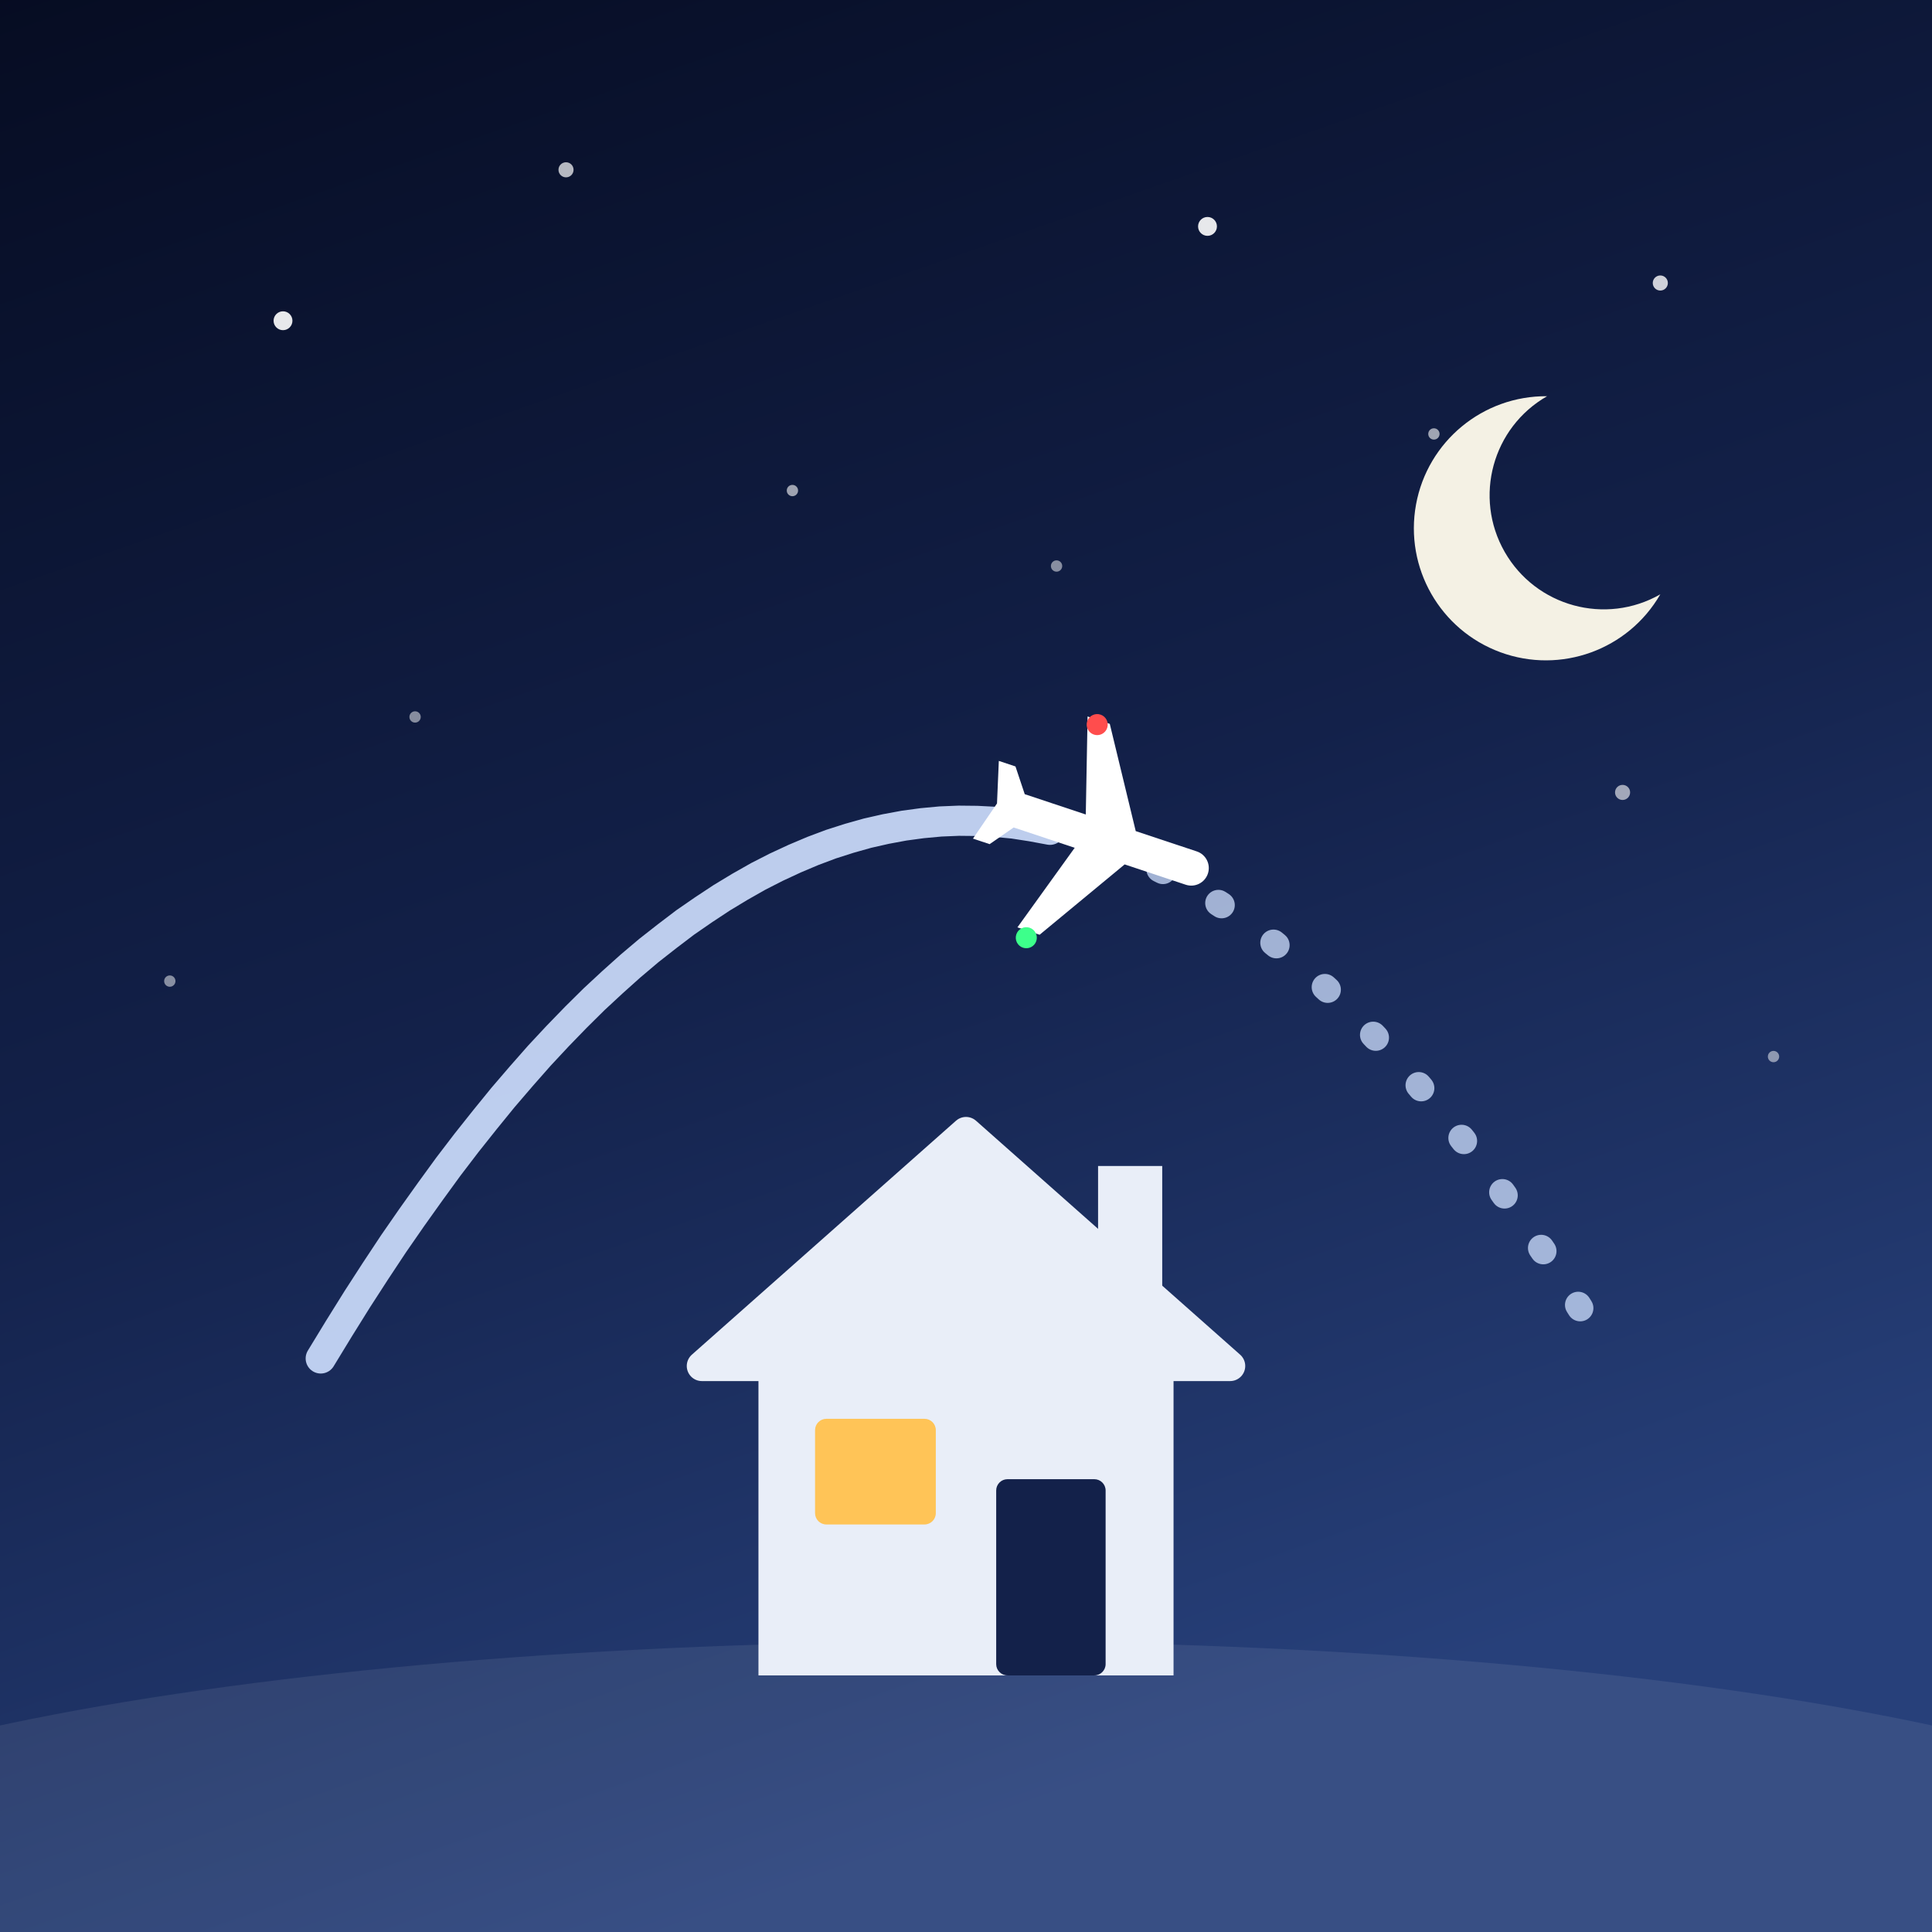
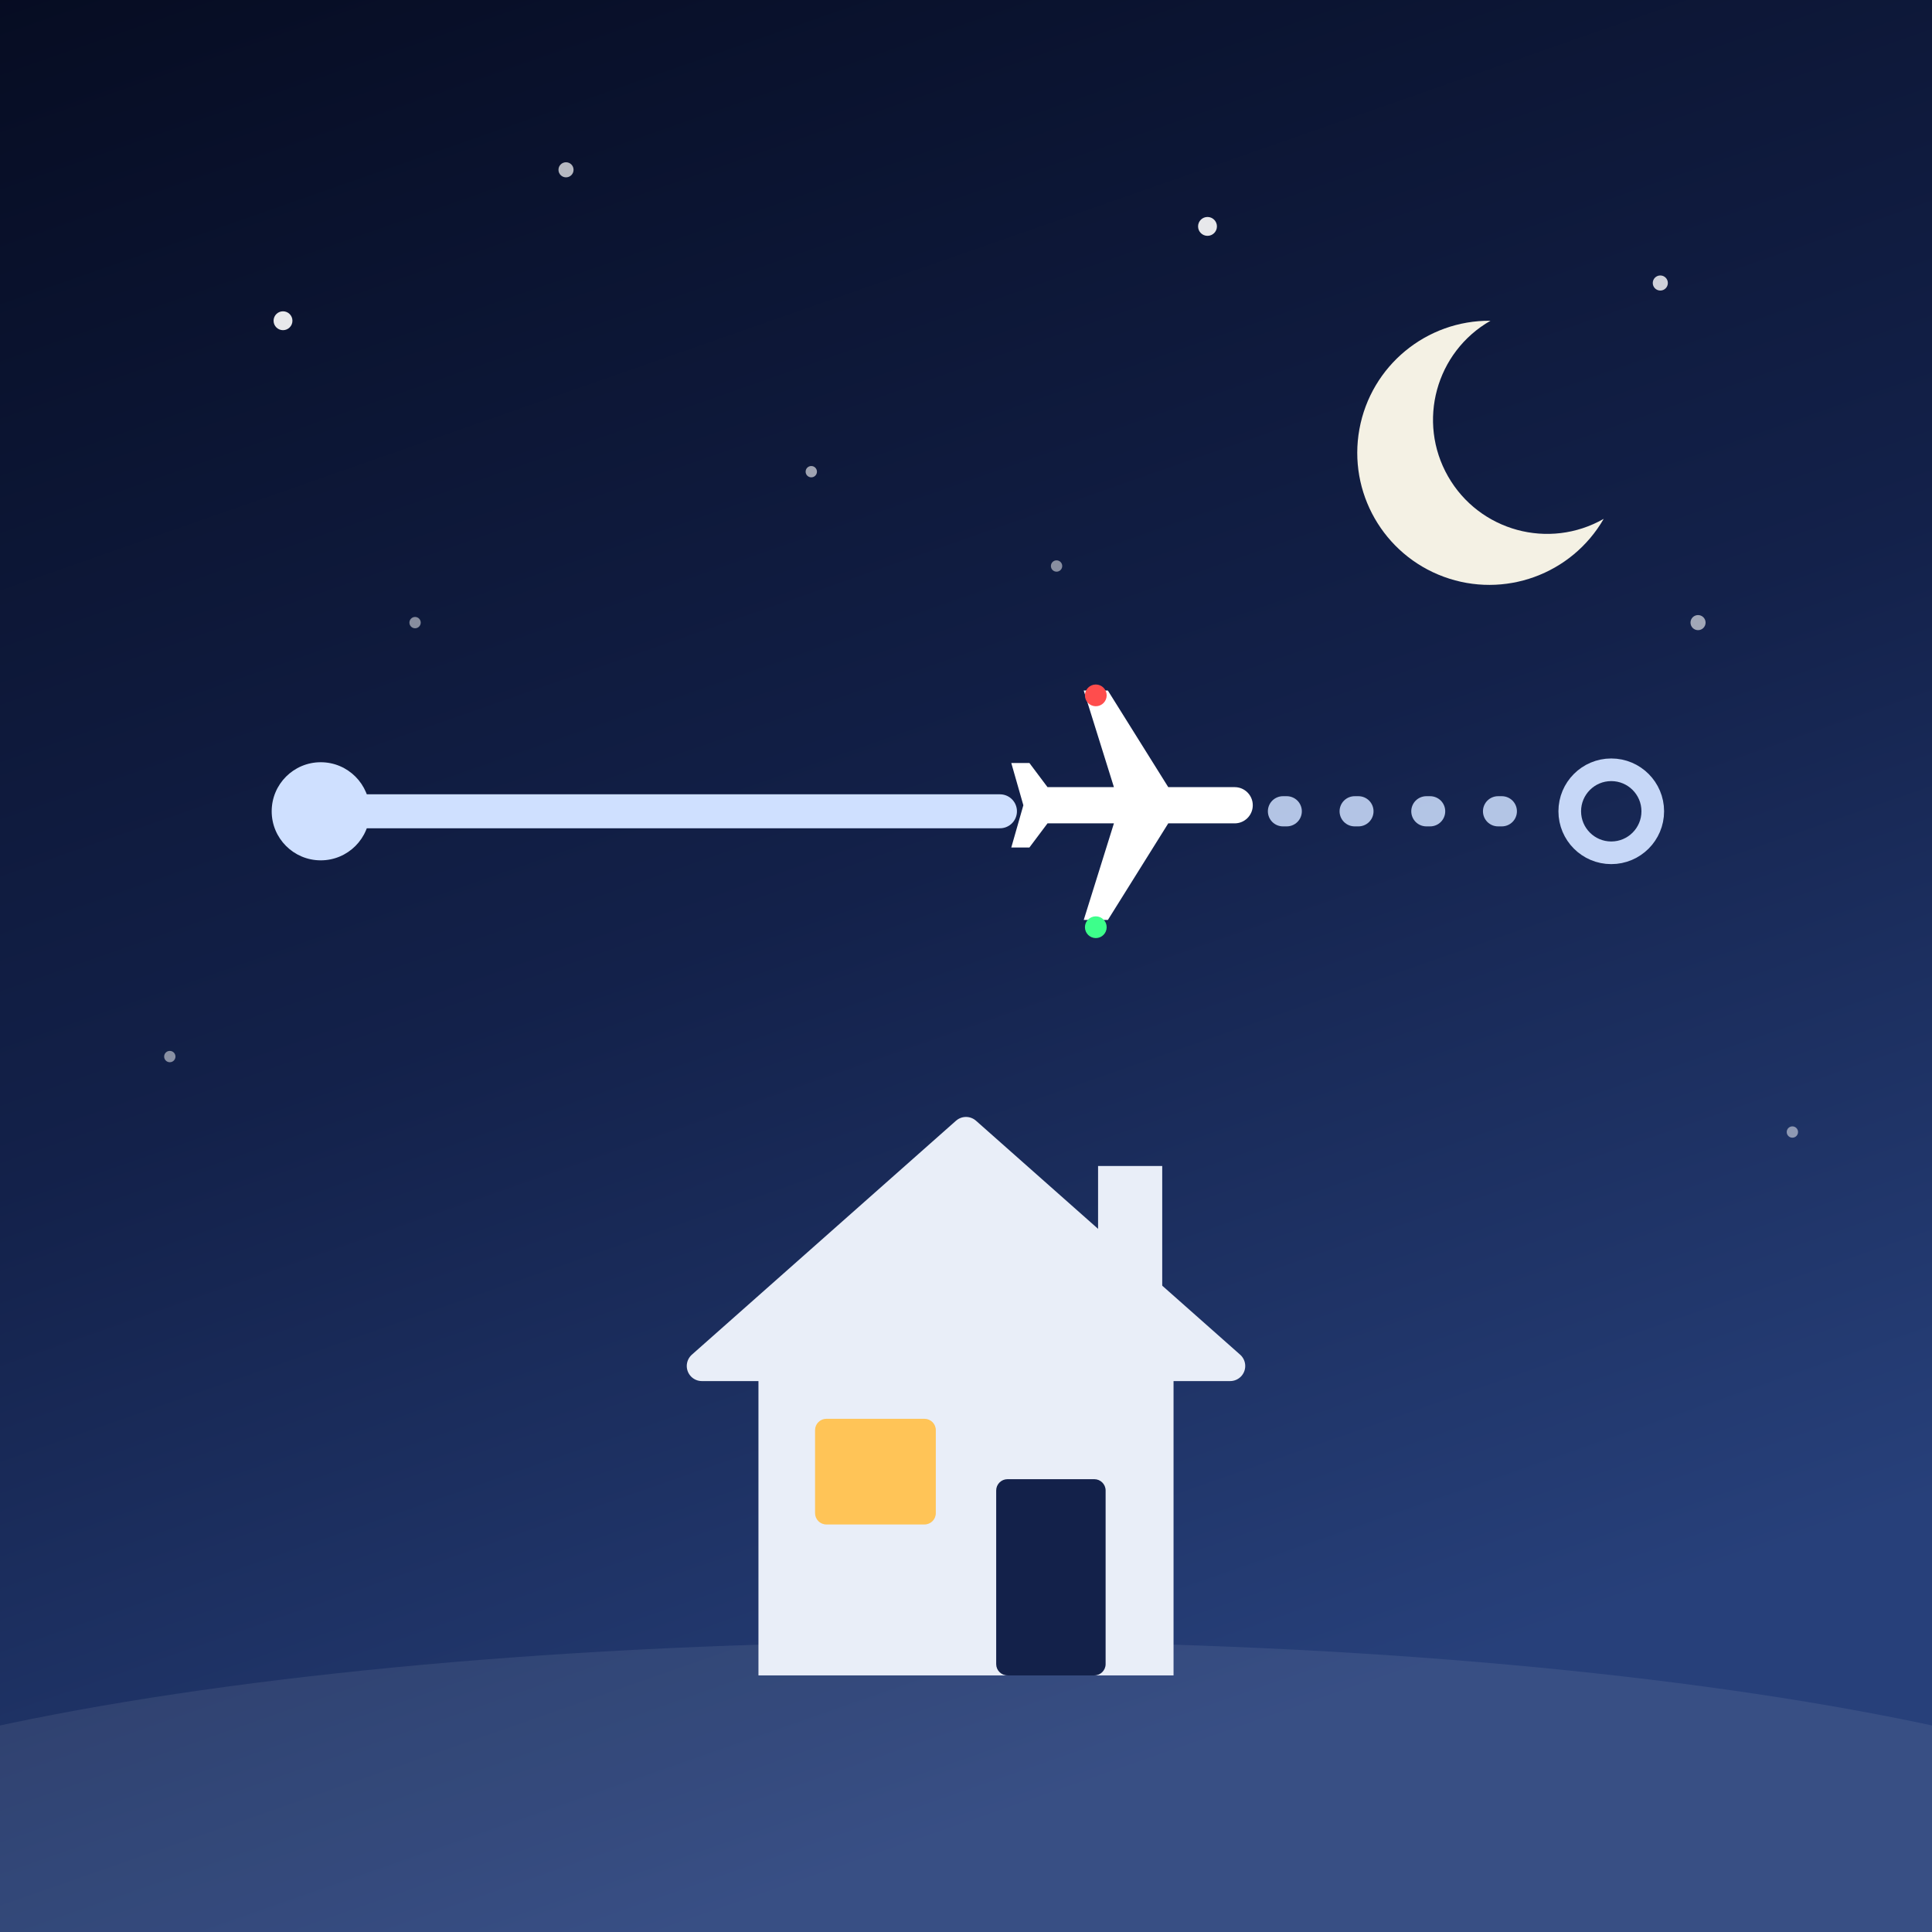
<svg xmlns="http://www.w3.org/2000/svg" viewBox="0 0 1024 1024">
  <defs>
    <linearGradient id="g" x1="0" y1="0" x2="0.35" y2="1">
      <stop offset="0" stop-color="#060c22" />
      <stop offset=".55" stop-color="#13214a" />
      <stop offset="1" stop-color="#27407a" />
    </linearGradient>
    <clipPath id="c">
      <rect width="1024" height="1024" />
    </clipPath>
  </defs>
  <g clip-path="url(#c)">
    <rect width="1024" height="1024" fill="url(#g)" />
    <circle cx="150" cy="170" r="5" fill="#fff" opacity="0.9" />
    <circle cx="300" cy="90" r="4" fill="#fff" opacity="0.7" />
-     <circle cx="420" cy="260" r="3" fill="#fff" opacity="0.6" />
+     <circle cx="430" cy="250" r="3" fill="#fff" opacity="0.6" />
    <circle cx="640" cy="120" r="5" fill="#fff" opacity="0.9" />
-     <circle cx="760" cy="230" r="3" fill="#fff" opacity="0.6" />
    <circle cx="880" cy="150" r="4" fill="#fff" opacity="0.8" />
-     <circle cx="220" cy="380" r="3" fill="#fff" opacity="0.5" />
-     <circle cx="860" cy="420" r="4" fill="#fff" opacity="0.6" />
+     <circle cx="220" cy="330" r="3" fill="#fff" opacity="0.5" />
+     <circle cx="900" cy="330" r="4" fill="#fff" opacity="0.6" />
    <circle cx="560" cy="300" r="3" fill="#fff" opacity="0.5" />
-     <circle cx="90" cy="520" r="3" fill="#fff" opacity="0.5" />
-     <circle cx="940" cy="560" r="3" fill="#fff" opacity="0.5" />
-     <path d="M820 210a70 70 0 1 0 60 105 56 56 0 1 1-60-105z" fill="#f4f1e4" />
+     <circle cx="90" cy="560" r="3" fill="#fff" opacity="0.5" />
+     <circle cx="950" cy="600" r="3" fill="#fff" opacity="0.5" />
+     <path d="M790 170a70 70 0 1 0 60 105 56 56 0 1 1-60-105z" fill="#f4f1e4" />
    <ellipse cx="512" cy="1010" rx="700" ry="140" fill="rgba(255,255,255,.08)" />
-     <path d="M170.0 720.0 L179.7 704.1 L189.3 688.7 L199.0 673.7 L208.6 659.2 L218.3 645.2 L228.0 631.6 L237.6 618.4 L247.3 605.7 L257.0 593.5 L266.6 581.7 L276.3 570.4 L285.9 559.5 L295.6 549.1 L305.3 539.1 L314.9 529.6 L324.6 520.6 L334.2 512.0 L343.9 503.8 L353.6 496.2 L363.2 488.9 L372.9 482.2 L382.6 475.8 L392.2 470.0 L401.9 464.5 L411.5 459.6 L421.2 455.1 L430.9 451.0 L440.5 447.4 L450.2 444.3 L459.8 441.6 L469.5 439.4 L479.2 437.6 L488.8 436.3 L498.5 435.4 L508.2 435.0 L517.8 435.1 L527.5 435.6 L537.1 436.5 L546.8 438.0 L556.5 439.8" fill="none" stroke="#cfe0ff" stroke-width="16" stroke-linecap="round" opacity=".9" />
-     <path d="M614.6 460.7 L620.6 463.7 L626.6 467.0 L632.6 470.4 L638.5 474.0 L644.5 477.8 L650.5 481.7 L656.5 485.9 L662.5 490.2 L668.5 494.7 L674.5 499.3 L680.4 504.1 L686.4 509.1 L692.4 514.3 L698.4 519.7 L704.4 525.2 L710.4 530.9 L716.3 536.7 L722.3 542.8 L728.3 549.0 L734.3 555.4 L740.3 562.0 L746.3 568.7 L752.3 575.6 L758.2 582.7 L764.2 590.0 L770.2 597.5 L776.2 605.1 L782.2 612.9 L788.2 620.8 L794.2 629.0 L800.1 637.3 L806.1 645.8 L812.1 654.5 L818.1 663.3 L824.1 672.3 L830.1 681.5 L836.0 690.9 L842.0 700.4 L848.0 710.1 L854.0 720.0" fill="none" stroke="#cfe0ff" stroke-width="14" stroke-linecap="round" stroke-dasharray="2 34" opacity=".75" />
+     <line x1="170" y1="430" x2="530" y2="430" stroke="#cfe0ff" stroke-width="18" stroke-linecap="round" />
+     <line x1="680" y1="430" x2="820" y2="430" stroke="#cfe0ff" stroke-width="16" stroke-linecap="round" stroke-dasharray="2 36" opacity=".85" />
+     <circle cx="170" cy="430" r="26" fill="#cfe0ff" />
+     <circle cx="854" cy="430" r="22" fill="none" stroke="#cfe0ff" stroke-width="12" opacity=".95" />
+     <g transform="translate(600 430) rotate(90) scale(6.4) translate(-12 -12)">
+       <path d="M21 16v-2l-8-5V3.5a1.5 1.5 0 0 0-3 0V9l-8 5v2l8-2.5V19l-2 1.5V22l3.5-1 3.5 1v-1.5L13 19v-5.5z" fill="#ffffff" />
+       <circle cx="2.4" cy="15" r=".9" fill="#ff4d4d" />
+       <circle cx="21.6" cy="15" r=".9" fill="#3dff8b" />
+     </g>
    <g>
      <rect x="402" y="712" width="220" height="176" fill="#e9eef8" />
      <path d="M372 724 L512 600 L652 724 Z" fill="#e9eef8" stroke="#e9eef8" stroke-width="16" stroke-linejoin="round" />
      <rect x="582" y="618" width="34" height="74" fill="#e9eef8" />
      <rect x="432" y="752" width="64" height="56" rx="6" fill="#ffc457" />
      <rect x="528" y="784" width="58" height="104" rx="6" fill="#13214a" />
    </g>
-     <g transform="translate(580.4 446.4) rotate(108.4) scale(6.2) translate(-12 -12)">
-       <path d="M21 16v-2l-8-5V3.5a1.5 1.5 0 0 0-3 0V9l-8 5v2l8-2.5V19l-2 1.5V22l3.5-1 3.5 1v-1.5L13 19v-5.5z" fill="#ffffff" />
-       <circle cx="2.4" cy="15" r=".9" fill="#ff4d4d" />
-       <circle cx="21.6" cy="15" r=".9" fill="#3dff8b" />
-     </g>
  </g>
</svg>
